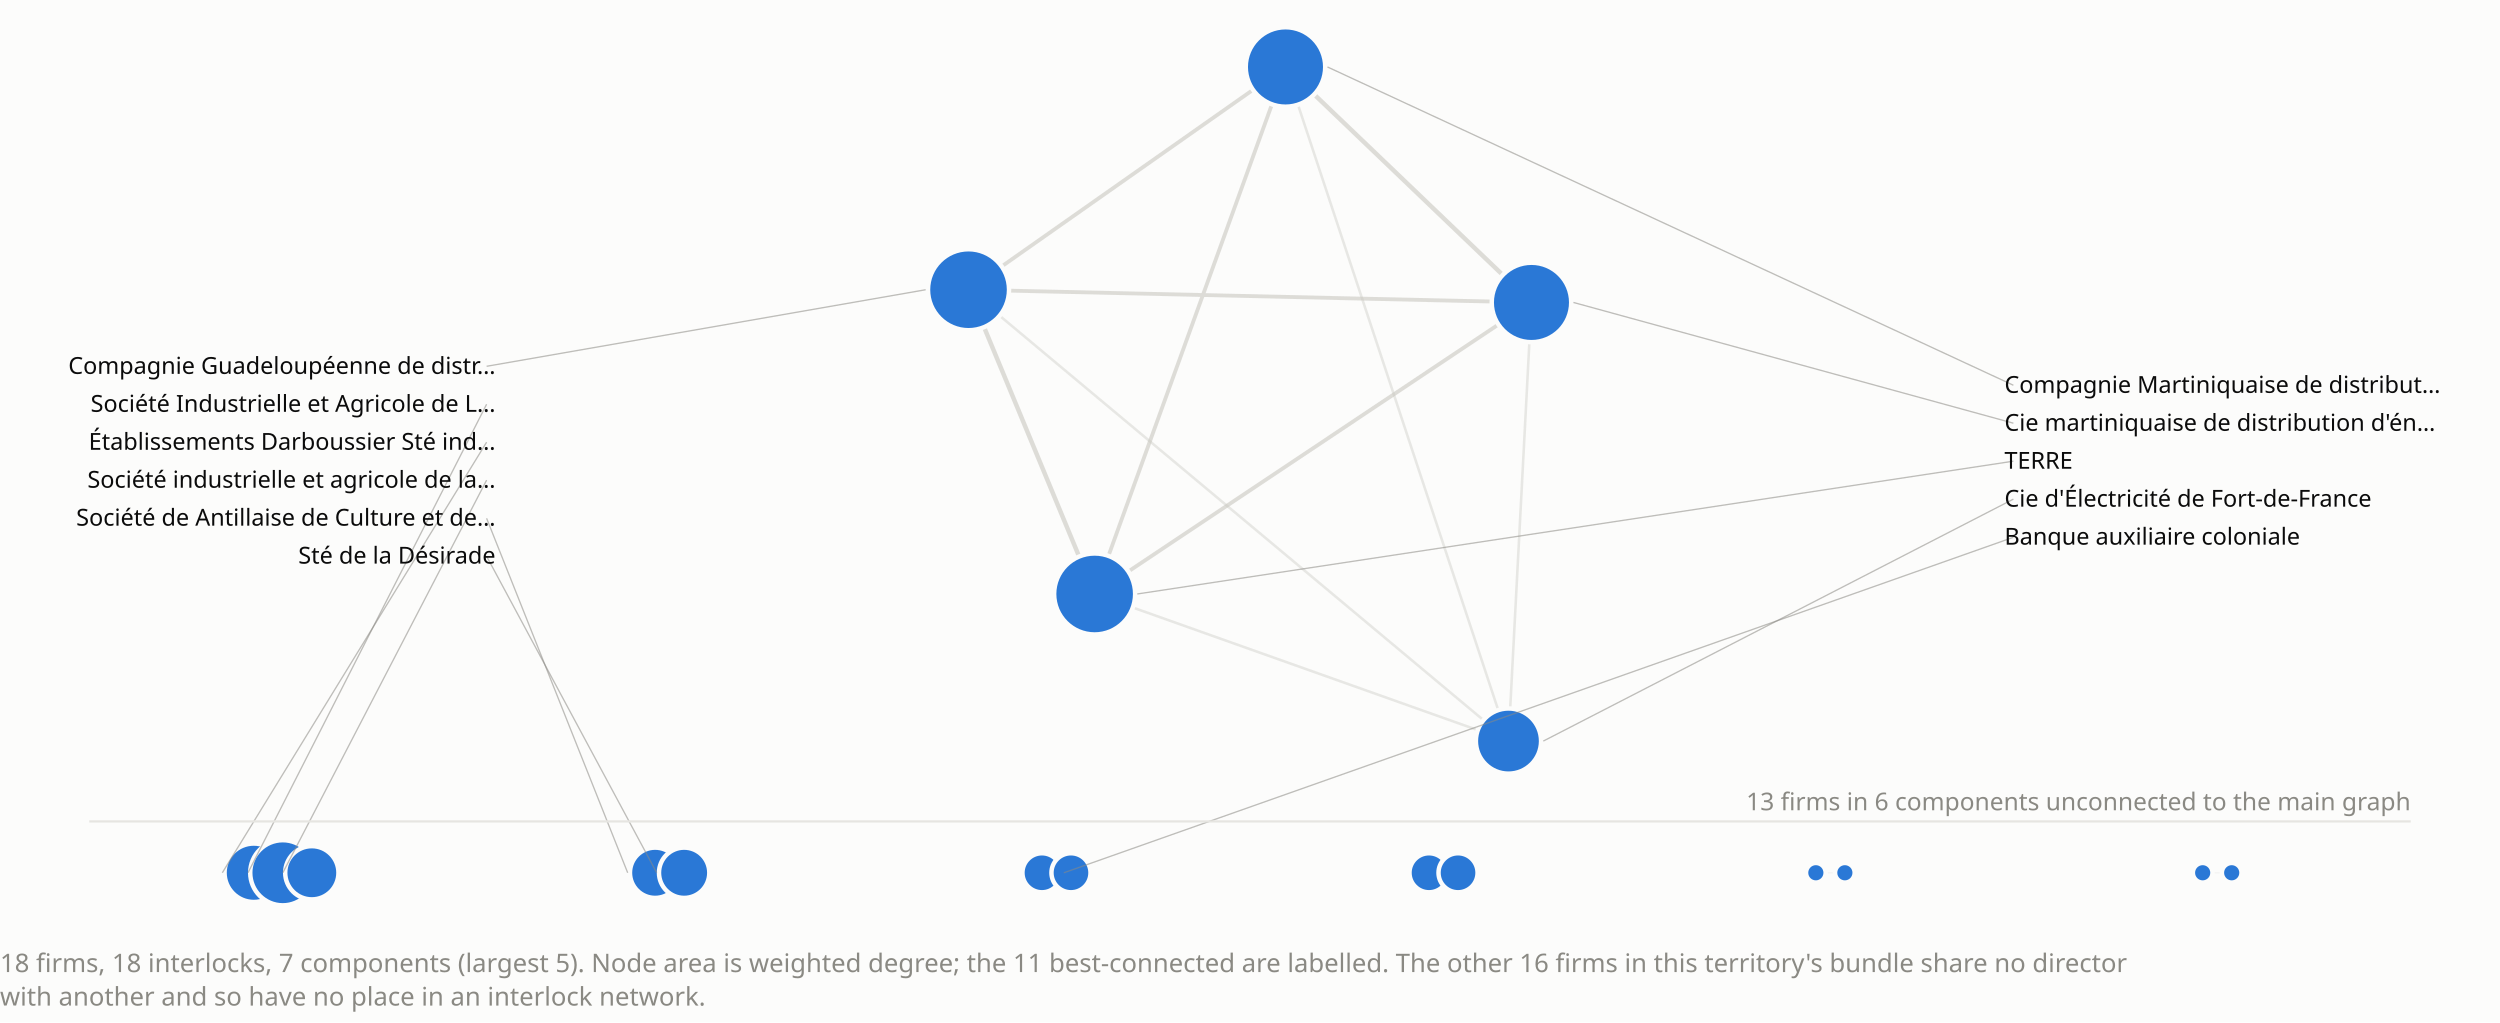
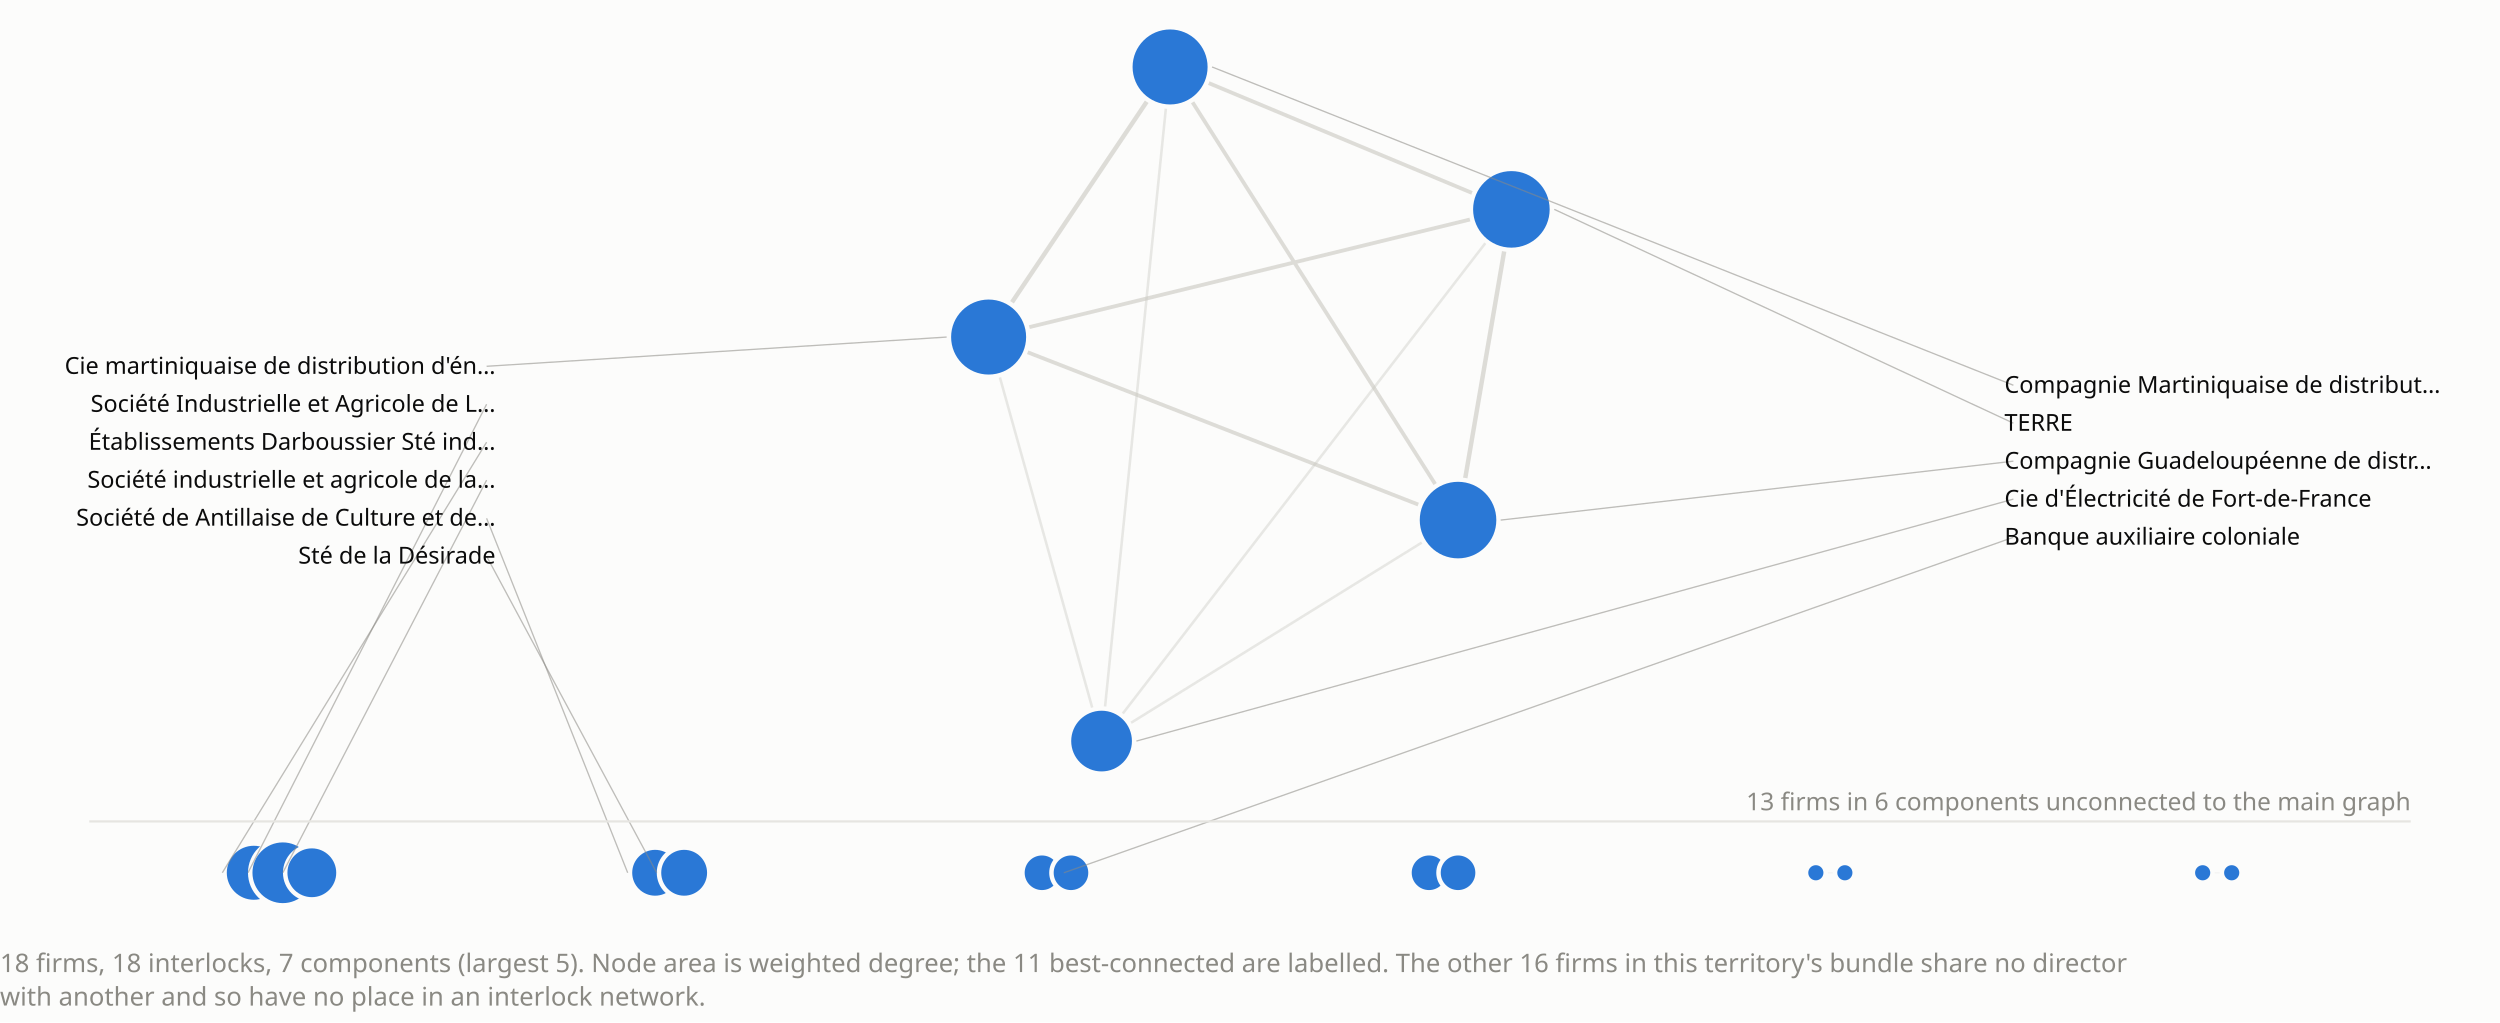
<svg xmlns="http://www.w3.org/2000/svg" viewBox="0 0 1120 458" width="1120" height="458" role="img" aria-label="Guadeloupe and Martinique interlock network">
  <rect width="1120" height="458" fill="#fcfcfb" />
  <g stroke="#c9c8c2" fill="none">
-     <path d="M433.9 129.8L490.4 266.1M113.7 391.0L126.7 391.0M575.9 30.0L686.1 135.5M293.5 391.0L306.5 391.0" stroke-width="2.00" stroke-opacity="0.620" />
-     <path d="M433.9 129.8L575.9 30.0M433.9 129.8L686.1 135.5M490.4 266.1L575.9 30.0M490.4 266.1L686.1 135.5M126.7 391.0L139.7 391.0" stroke-width="1.72" stroke-opacity="0.620" />
-     <path d="M433.9 129.8L675.8 332.0M490.4 266.1L675.8 332.0M575.9 30.0L675.8 332.0M686.1 135.5L675.8 332.0M466.8 391.0L479.8 391.0M640.2 391.0L653.2 391.0" stroke-width="1.16" stroke-opacity="0.400" />
+     <path d="M653.2 233.0L677.1 93.8M113.7 391.0L126.7 391.0M524.2 30.0L442.9 151.0M293.5 391.0L306.5 391.0" stroke-width="2.00" stroke-opacity="0.620" />
+     <path d="M653.2 233.0L524.2 30.0M653.2 233.0L442.9 151.0M677.1 93.8L524.2 30.0M677.1 93.8L442.9 151.0M126.7 391.0L139.7 391.0" stroke-width="1.72" stroke-opacity="0.620" />
+     <path d="M653.2 233.0L493.5 332.0M677.1 93.8L493.5 332.0M524.2 30.0L493.5 332.0M442.9 151.0L493.5 332.0M466.8 391.0L479.8 391.0M640.2 391.0L653.2 391.0" stroke-width="1.16" stroke-opacity="0.400" />
    <path d="M113.7 391.0L139.7 391.0" stroke-width="0.88" stroke-opacity="0.280" />
    <path d="M813.5 391.0L826.5 391.0M986.8 391.0L999.8 391.0" stroke-width="0.60" stroke-opacity="0.160" />
  </g>
  <g>
-     <circle class="nd" data-id="guadeloupeennedistributionenergieelectrique" cx="433.9" cy="129.8" r="18.15" fill="#2a78d6" stroke="#fcfcfb" stroke-width="2" />
-     <circle class="nd" data-id="terre" cx="490.4" cy="266.1" r="18.15" fill="#2a78d6" stroke="#fcfcfb" stroke-width="2" />
+     <circle class="nd" data-id="guadeloupeennedistributionenergieelectrique" cx="653.2" cy="233.0" r="18.15" fill="#2a78d6" stroke="#fcfcfb" stroke-width="2" />
+     <circle class="nd" data-id="terre" cx="677.1" cy="93.8" r="18.15" fill="#2a78d6" stroke="#fcfcfb" stroke-width="2" />
    <circle class="nd" data-id="etablissementsdarboussierindustrielleagricolepointepitre" cx="113.7" cy="391.0" r="13.10" fill="#2a78d6" stroke="#fcfcfb" stroke-width="2" />
    <circle class="nd" data-id="industrielleagricolepointepitre" cx="126.7" cy="391.0" r="14.60" fill="#2a78d6" stroke="#fcfcfb" stroke-width="2" />
-     <circle class="nd" data-id="martiniquaisedistributionenergieelectrique" cx="575.9" cy="30.0" r="17.80" fill="#2a78d6" stroke="#fcfcfb" stroke-width="2" />
-     <circle class="nd" data-id="martiniquaisedistributionenergieelectriquejardin" cx="686.1" cy="135.5" r="17.80" fill="#2a78d6" stroke="#fcfcfb" stroke-width="2" />
+     <circle class="nd" data-id="martiniquaisedistributionenergieelectrique" cx="524.2" cy="30.0" r="17.80" fill="#2a78d6" stroke="#fcfcfb" stroke-width="2" />
+     <circle class="nd" data-id="martiniquaisedistributionenergieelectriquejardin" cx="442.9" cy="151.0" r="17.80" fill="#2a78d6" stroke="#fcfcfb" stroke-width="2" />
    <circle class="nd" data-id="antillaiseculturecommerce" cx="293.5" cy="391.0" r="11.27" fill="#2a78d6" stroke="#fcfcfb" stroke-width="2" />
    <circle class="nd" data-id="desirade" cx="306.5" cy="391.0" r="11.27" fill="#2a78d6" stroke="#fcfcfb" stroke-width="2" />
    <circle class="nd" data-id="industrielleagricolepointepitreetablissements" cx="139.7" cy="391.0" r="11.93" fill="#2a78d6" stroke="#fcfcfb" stroke-width="2" />
    <circle class="nd" data-id="banqueauxiliairecoloniale" cx="466.8" cy="391.0" r="8.75" fill="#2a78d6" stroke="#fcfcfb" stroke-width="2" />
    <circle class="nd" data-id="banqueguadeloupe" cx="479.8" cy="391.0" r="8.75" fill="#2a78d6" stroke="#fcfcfb" stroke-width="2" />
    <circle class="nd" data-id="commercialeantillesfrancaisesfredtanon" cx="640.2" cy="391.0" r="8.75" fill="#2a78d6" stroke="#fcfcfb" stroke-width="2" />
    <circle class="nd" data-id="commercialeantillesfrancaisesftanon" cx="653.2" cy="391.0" r="8.75" fill="#2a78d6" stroke="#fcfcfb" stroke-width="2" />
-     <circle class="nd" data-id="electricitefortfrance" cx="675.8" cy="332.0" r="14.60" fill="#2a78d6" stroke="#fcfcfb" stroke-width="2" />
+     <circle class="nd" data-id="electricitefortfrance" cx="493.5" cy="332.0" r="14.60" fill="#2a78d6" stroke="#fcfcfb" stroke-width="2" />
    <circle class="nd" data-id="banquemartinique" cx="813.5" cy="391.0" r="4.40" fill="#2a78d6" stroke="#fcfcfb" stroke-width="2" />
    <circle class="nd" data-id="francocolonialeantillaise" cx="826.5" cy="391.0" r="4.40" fill="#2a78d6" stroke="#fcfcfb" stroke-width="2" />
    <circle class="nd" data-id="felixhubert" cx="986.8" cy="391.0" r="4.40" fill="#2a78d6" stroke="#fcfcfb" stroke-width="2" />
    <circle class="nd" data-id="unionbananieremartiniquaise" cx="999.8" cy="391.0" r="4.40" fill="#2a78d6" stroke="#fcfcfb" stroke-width="2" />
  </g>
-   <line x1="218.0" y1="164.1" x2="414.7" y2="129.8" stroke="#8a8983" stroke-width="0.6" stroke-opacity="0.55" />
+   <line x1="218.0" y1="164.1" x2="424.1" y2="151.0" stroke="#8a8983" stroke-width="0.6" stroke-opacity="0.55" />
  <line x1="218.0" y1="181.1" x2="111.1" y2="391.0" stroke="#8a8983" stroke-width="0.6" stroke-opacity="0.55" />
  <line x1="218.0" y1="198.1" x2="99.6" y2="391.0" stroke="#8a8983" stroke-width="0.6" stroke-opacity="0.55" />
  <line x1="218.0" y1="215.1" x2="126.7" y2="391.0" stroke="#8a8983" stroke-width="0.6" stroke-opacity="0.55" />
  <line x1="218.0" y1="232.2" x2="281.2" y2="391.0" stroke="#8a8983" stroke-width="0.6" stroke-opacity="0.55" />
  <line x1="218.0" y1="249.2" x2="294.2" y2="391.0" stroke="#8a8983" stroke-width="0.6" stroke-opacity="0.55" />
-   <line x1="902.0" y1="172.6" x2="594.7" y2="30.0" stroke="#8a8983" stroke-width="0.6" stroke-opacity="0.55" />
-   <line x1="902.0" y1="189.6" x2="704.9" y2="135.5" stroke="#8a8983" stroke-width="0.6" stroke-opacity="0.55" />
-   <line x1="902.0" y1="206.6" x2="509.5" y2="266.1" stroke="#8a8983" stroke-width="0.6" stroke-opacity="0.55" />
-   <line x1="902.0" y1="223.6" x2="691.4" y2="332.0" stroke="#8a8983" stroke-width="0.6" stroke-opacity="0.55" />
+   <line x1="902.0" y1="172.6" x2="543.0" y2="30.0" stroke="#8a8983" stroke-width="0.6" stroke-opacity="0.55" />
+   <line x1="902.0" y1="189.6" x2="696.3" y2="93.8" stroke="#8a8983" stroke-width="0.6" stroke-opacity="0.55" />
+   <line x1="902.0" y1="206.6" x2="672.3" y2="233.0" stroke="#8a8983" stroke-width="0.6" stroke-opacity="0.55" />
+   <line x1="902.0" y1="223.6" x2="509.1" y2="332.0" stroke="#8a8983" stroke-width="0.6" stroke-opacity="0.55" />
  <line x1="902.0" y1="240.7" x2="476.6" y2="391.0" stroke="#8a8983" stroke-width="0.6" stroke-opacity="0.55" />
  <g font-size="10.5" font-family="ui-sans-serif,system-ui,sans-serif" fill="#0b0b0b">
-     <text x="222.0" y="167.5" text-anchor="end">Compagnie Guadeloupéenne de distr…</text>
+     <text x="222.0" y="167.5" text-anchor="end">Cie martiniquaise de distribution d'én…</text>
    <text x="222.0" y="184.5" text-anchor="end">Société Industrielle et Agricole de L…</text>
    <text x="222.0" y="201.5" text-anchor="end">Établissements Darboussier Sté ind…</text>
    <text x="222.0" y="218.5" text-anchor="end">Société industrielle et agricole de la…</text>
    <text x="222.0" y="235.5" text-anchor="end">Société de Antillaise de Culture et de…</text>
    <text x="222.0" y="252.5" text-anchor="end">Sté de la Désirade</text>
    <text x="898.0" y="176.0" text-anchor="start">Compagnie Martiniquaise de distribut…</text>
-     <text x="898.0" y="193.0" text-anchor="start">Cie martiniquaise de distribution d'én…</text>
-     <text x="898.0" y="210.0" text-anchor="start">TERRE</text>
+     <text x="898.0" y="193.0" text-anchor="start">TERRE</text>
+     <text x="898.0" y="210.0" text-anchor="start">Compagnie Guadeloupéenne de distr…</text>
    <text x="898.0" y="227.0" text-anchor="start">Cie d'Électricité de Fort-de-France</text>
    <text x="898.0" y="244.0" text-anchor="start">Banque auxiliaire coloniale</text>
  </g>
  <line x1="40" y1="368" x2="1080" y2="368" stroke="#e6e5e1" stroke-width="1" />
  <text x="1080" y="363" text-anchor="end" font-size="11" font-family="ui-sans-serif,system-ui,sans-serif" fill="#8a8983">13 firms in 6 components unconnected to the main graph</text>
  <g font-size="11.5" font-family="ui-sans-serif,system-ui,sans-serif" fill="#8a8983">
    <text x="0" y="435.5">18 firms, 18 interlocks, 7 components (largest 5). Node area is weighted degree; the 11 best-connected are labelled. The other 16 firms in this territory's bundle share no director</text>
    <text x="0" y="450.5">with another and so have no place in an interlock network.</text>
  </g>
</svg>
